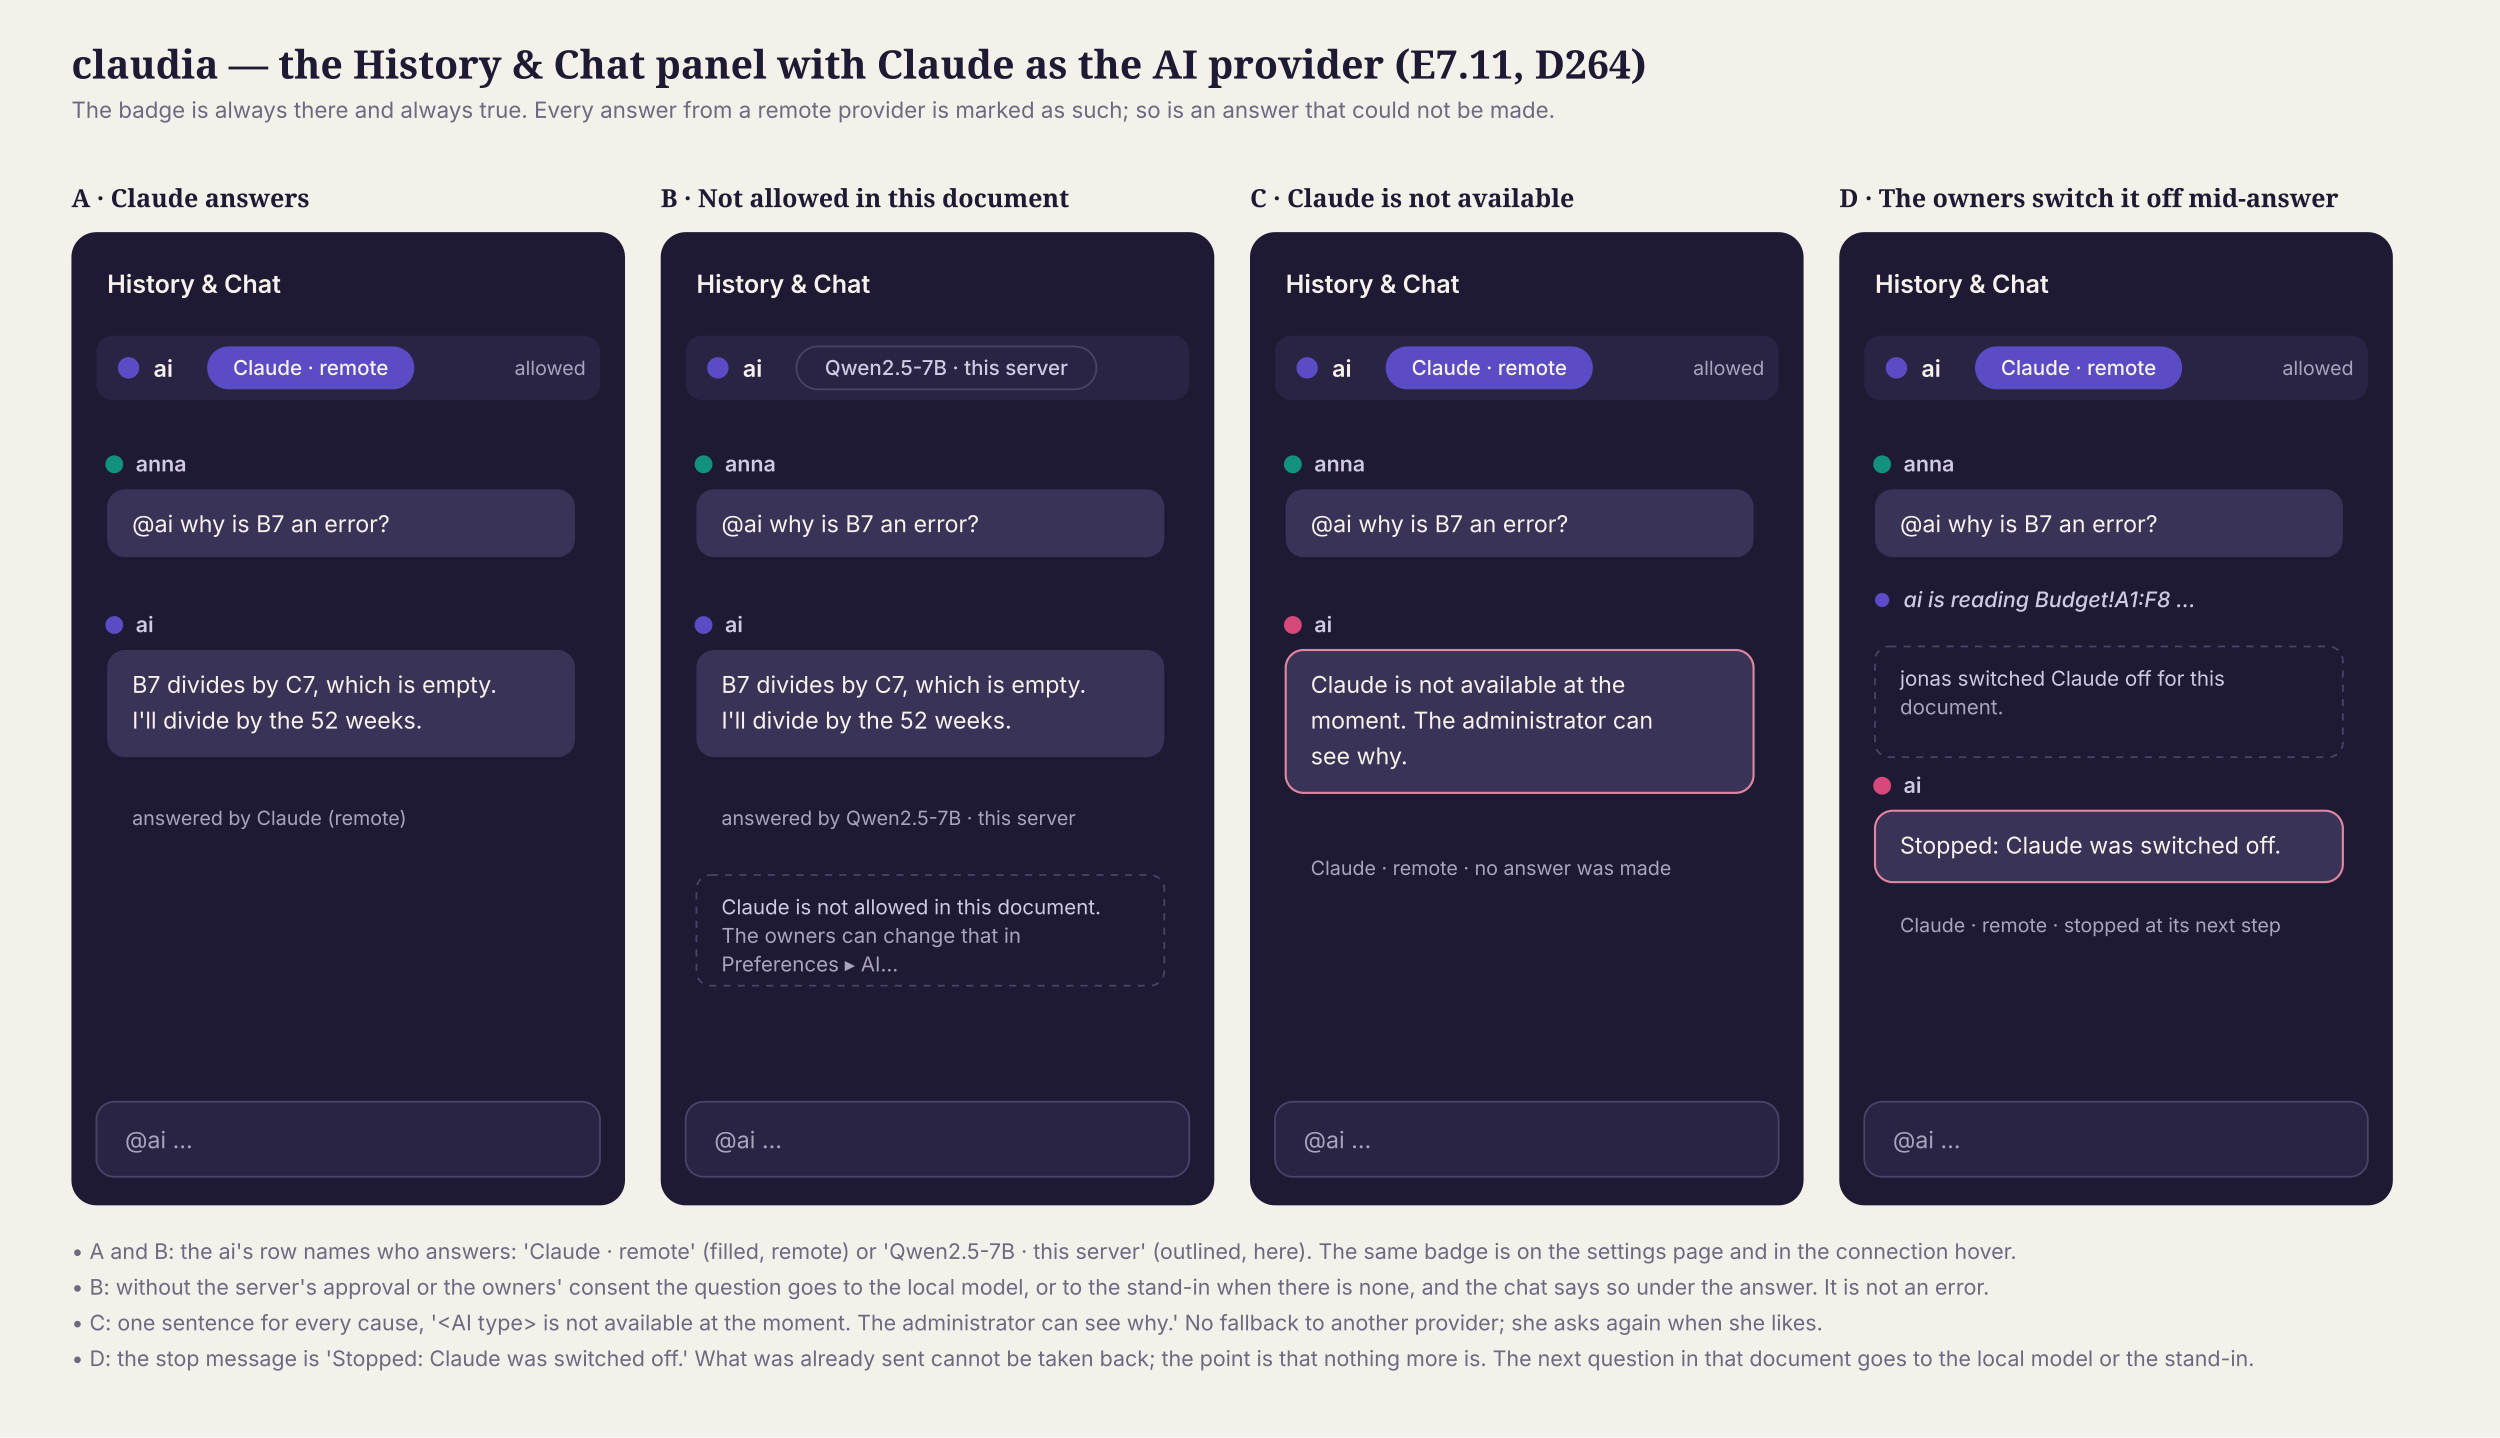
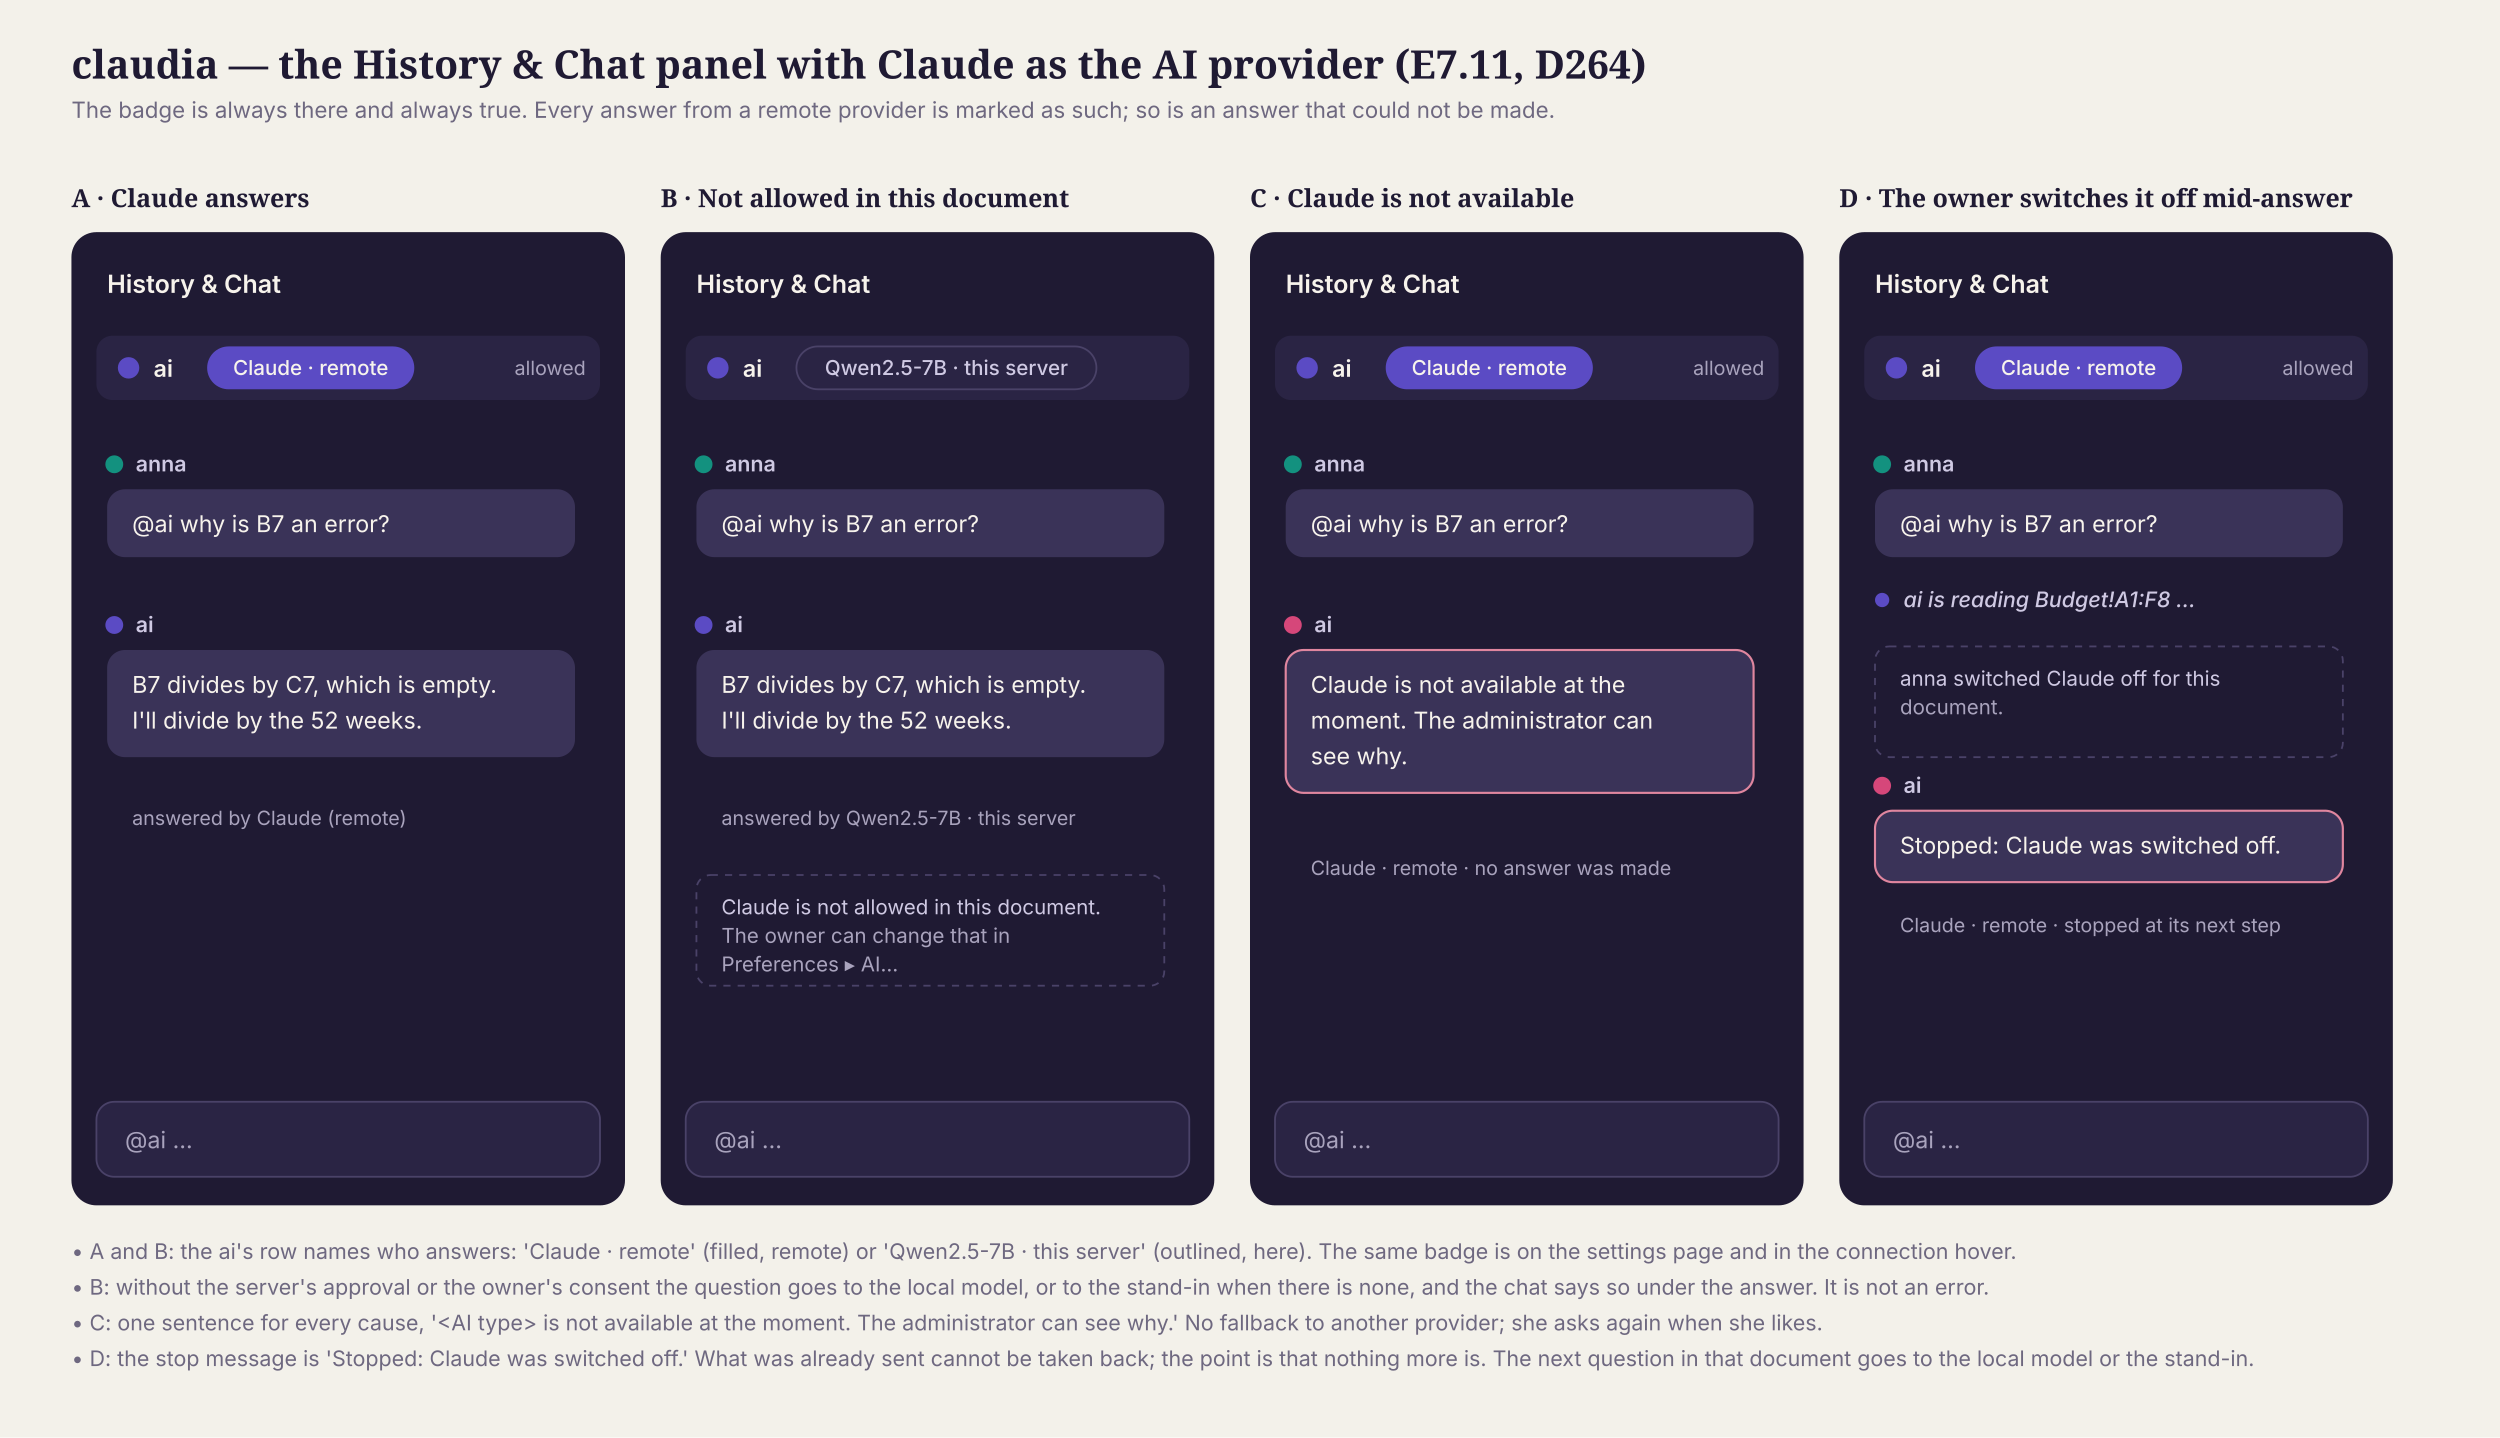
<svg xmlns="http://www.w3.org/2000/svg" viewBox="0 0 1400 805" font-family="Inter, 'Segoe UI', system-ui, sans-serif" role="img" aria-labelledby="t d">
  <rect x="0" y="0" width="1400" height="805" fill="#f3f1ea" />
  <text x="40" y="44" font-size="22" font-weight="600" fill="#1f1a33" text-anchor="start" font-family="Fraunces, Georgia, serif">claudia — the History &amp; Chat panel with Claude as the AI provider (E7.11, D264)</text>
  <text x="40" y="66" font-size="12.5" font-weight="400" fill="#6e6880" text-anchor="start">The badge is always there and always true. Every answer from a remote provider is marked as such; so is an answer that could not be made.</text>
  <text x="40" y="116" font-size="14" font-weight="600" fill="#1f1a33" text-anchor="start" font-family="Fraunces, Georgia, serif">A · Claude answers</text>
  <rect x="40" y="130" width="310" height="545" rx="14" fill="#1f1a33" />
  <text x="60" y="164" font-size="14" font-weight="600" fill="#f7f3ec" text-anchor="start">History &amp; Chat</text>
  <rect x="54" y="188" width="282" height="36" rx="9" fill="#2a2444" />
  <circle cx="72" cy="206" r="6" fill="#5b4bc4" />
  <text x="86" y="211" font-size="13" font-weight="600" fill="#f7f3ec" text-anchor="start">ai</text>
  <rect x="116" y="194" width="116" height="24" rx="12" fill="#5b4bc4" />
  <text x="174" y="210" font-size="11.5" font-weight="500" fill="#f7f3ec" text-anchor="middle">Claude · remote</text>
  <text x="328" y="210" font-size="11" font-weight="400" fill="#a9a3bd" text-anchor="end">allowed</text>
  <circle cx="64" cy="260" r="5" fill="#13917f" />
  <text x="76" y="264" font-size="12" font-weight="600" fill="#cfc9e3" text-anchor="start">anna</text>
  <rect x="60" y="274" width="262" height="38" rx="10" fill="#3a3358" />
  <text x="74" y="298" font-size="13" font-weight="400" fill="#f7f3ec" text-anchor="start">@ai why is B7 an error?</text>
  <circle cx="64" cy="350" r="5" fill="#5b4bc4" />
  <text x="76" y="354" font-size="12" font-weight="600" fill="#cfc9e3" text-anchor="start">ai</text>
  <rect x="60" y="364" width="262" height="60" rx="10" fill="#3a3358" />
  <text x="74" y="388" font-size="13" font-weight="400" fill="#f7f3ec" text-anchor="start">B7 divides by C7, which is empty.</text>
  <text x="74" y="408" font-size="13" font-weight="400" fill="#f7f3ec" text-anchor="start">I'll divide by the 52 weeks.</text>
  <text x="74" y="462" font-size="11" font-weight="400" fill="#a9a3bd" text-anchor="start">answered by Claude (remote)</text>
  <text x="370" y="116" font-size="14" font-weight="600" fill="#1f1a33" text-anchor="start" font-family="Fraunces, Georgia, serif">B · Not allowed in this document</text>
  <rect x="370" y="130" width="310" height="545" rx="14" fill="#1f1a33" />
  <text x="390" y="164" font-size="14" font-weight="600" fill="#f7f3ec" text-anchor="start">History &amp; Chat</text>
  <rect x="384" y="188" width="282" height="36" rx="9" fill="#2a2444" />
  <circle cx="402" cy="206" r="6" fill="#5b4bc4" />
  <text x="416" y="211" font-size="13" font-weight="600" fill="#f7f3ec" text-anchor="start">ai</text>
  <rect x="446" y="194" width="168" height="24" rx="12" fill="none" stroke="#4a4268" stroke-width="1" />
  <text x="530" y="210" font-size="11.5" font-weight="500" fill="#cfc9e3" text-anchor="middle">Qwen2.5-7B · this server</text>
  <circle cx="394" cy="260" r="5" fill="#13917f" />
  <text x="406" y="264" font-size="12" font-weight="600" fill="#cfc9e3" text-anchor="start">anna</text>
  <rect x="390" y="274" width="262" height="38" rx="10" fill="#3a3358" />
  <text x="404" y="298" font-size="13" font-weight="400" fill="#f7f3ec" text-anchor="start">@ai why is B7 an error?</text>
  <circle cx="394" cy="350" r="5" fill="#5b4bc4" />
  <text x="406" y="354" font-size="12" font-weight="600" fill="#cfc9e3" text-anchor="start">ai</text>
  <rect x="390" y="364" width="262" height="60" rx="10" fill="#3a3358" />
  <text x="404" y="388" font-size="13" font-weight="400" fill="#f7f3ec" text-anchor="start">B7 divides by C7, which is empty.</text>
  <text x="404" y="408" font-size="13" font-weight="400" fill="#f7f3ec" text-anchor="start">I'll divide by the 52 weeks.</text>
  <text x="404" y="462" font-size="11" font-weight="400" fill="#a9a3bd" text-anchor="start">answered by Qwen2.5-7B · this server</text>
  <rect x="390" y="490" width="262" height="62" rx="8" fill="none" stroke="#4a4268" stroke-width="1" stroke-dasharray="4 4" />
  <text x="404" y="512" font-size="11.5" font-weight="400" fill="#cfc9e3" text-anchor="start">Claude is not allowed in this document.</text>
-   <text x="404" y="528" font-size="11.5" font-weight="400" fill="#a9a3bd" text-anchor="start">The owners can change that in</text>
+   <text x="404" y="528" font-size="11.5" font-weight="400" fill="#a9a3bd" text-anchor="start">The owner can change that in</text>
  <text x="404" y="544" font-size="11.5" font-weight="400" fill="#a9a3bd" text-anchor="start">Preferences ▸ AI…</text>
  <text x="700" y="116" font-size="14" font-weight="600" fill="#1f1a33" text-anchor="start" font-family="Fraunces, Georgia, serif">C · Claude is not available</text>
  <rect x="700" y="130" width="310" height="545" rx="14" fill="#1f1a33" />
  <text x="720" y="164" font-size="14" font-weight="600" fill="#f7f3ec" text-anchor="start">History &amp; Chat</text>
  <rect x="714" y="188" width="282" height="36" rx="9" fill="#2a2444" />
  <circle cx="732" cy="206" r="6" fill="#5b4bc4" />
  <text x="746" y="211" font-size="13" font-weight="600" fill="#f7f3ec" text-anchor="start">ai</text>
  <rect x="776" y="194" width="116" height="24" rx="12" fill="#5b4bc4" />
  <text x="834" y="210" font-size="11.5" font-weight="500" fill="#f7f3ec" text-anchor="middle">Claude · remote</text>
  <text x="988" y="210" font-size="11" font-weight="400" fill="#a9a3bd" text-anchor="end">allowed</text>
  <circle cx="724" cy="260" r="5" fill="#13917f" />
  <text x="736" y="264" font-size="12" font-weight="600" fill="#cfc9e3" text-anchor="start">anna</text>
  <rect x="720" y="274" width="262" height="38" rx="10" fill="#3a3358" />
  <text x="734" y="298" font-size="13" font-weight="400" fill="#f7f3ec" text-anchor="start">@ai why is B7 an error?</text>
  <circle cx="724" cy="350" r="5" fill="#d6477a" />
  <text x="736" y="354" font-size="12" font-weight="600" fill="#cfc9e3" text-anchor="start">ai</text>
  <rect x="720" y="364" width="262" height="80" rx="10" fill="#3a3358" stroke="#e0869f" stroke-width="1.2" />
  <text x="734" y="388" font-size="13" font-weight="400" fill="#f7f3ec" text-anchor="start">Claude is not available at the</text>
  <text x="734" y="408" font-size="13" font-weight="400" fill="#f7f3ec" text-anchor="start">moment. The administrator can</text>
  <text x="734" y="428" font-size="13" font-weight="400" fill="#f7f3ec" text-anchor="start">see why.</text>
  <text x="734" y="490" font-size="11" font-weight="400" fill="#a9a3bd" text-anchor="start">Claude · remote · no answer was made</text>
-   <text x="1030" y="116" font-size="14" font-weight="600" fill="#1f1a33" text-anchor="start" font-family="Fraunces, Georgia, serif">D · The owners switch it off mid-answer</text>
+   <text x="1030" y="116" font-size="14" font-weight="600" fill="#1f1a33" text-anchor="start" font-family="Fraunces, Georgia, serif">D · The owner switches it off mid-answer</text>
  <rect x="1030" y="130" width="310" height="545" rx="14" fill="#1f1a33" />
  <text x="1050" y="164" font-size="14" font-weight="600" fill="#f7f3ec" text-anchor="start">History &amp; Chat</text>
  <rect x="1044" y="188" width="282" height="36" rx="9" fill="#2a2444" />
  <circle cx="1062" cy="206" r="6" fill="#5b4bc4" />
  <text x="1076" y="211" font-size="13" font-weight="600" fill="#f7f3ec" text-anchor="start">ai</text>
  <rect x="1106" y="194" width="116" height="24" rx="12" fill="#5b4bc4" />
  <text x="1164" y="210" font-size="11.5" font-weight="500" fill="#f7f3ec" text-anchor="middle">Claude · remote</text>
  <text x="1318" y="210" font-size="11" font-weight="400" fill="#a9a3bd" text-anchor="end">allowed</text>
  <circle cx="1054" cy="260" r="5" fill="#13917f" />
  <text x="1066" y="264" font-size="12" font-weight="600" fill="#cfc9e3" text-anchor="start">anna</text>
  <rect x="1050" y="274" width="262" height="38" rx="10" fill="#3a3358" />
  <text x="1064" y="298" font-size="13" font-weight="400" fill="#f7f3ec" text-anchor="start">@ai why is B7 an error?</text>
  <circle cx="1054" cy="336" r="4" fill="#5b4bc4" />
  <text x="1066" y="340" font-size="12" font-weight="500" fill="#cfc9e3" text-anchor="start" font-style="italic">ai is reading Budget!A1:F8 …</text>
  <rect x="1050" y="362" width="262" height="62" rx="8" fill="none" stroke="#4a4268" stroke-width="1" stroke-dasharray="4 4" />
-   <text x="1064" y="384" font-size="11.5" font-weight="400" fill="#cfc9e3" text-anchor="start">jonas switched Claude off for this</text>
+   <text x="1064" y="384" font-size="11.5" font-weight="400" fill="#cfc9e3" text-anchor="start">anna switched Claude off for this</text>
  <text x="1064" y="400" font-size="11.5" font-weight="400" fill="#a9a3bd" text-anchor="start">document.</text>
  <circle cx="1054" cy="440" r="5" fill="#d6477a" />
  <text x="1066" y="444" font-size="12" font-weight="600" fill="#cfc9e3" text-anchor="start">ai</text>
  <rect x="1050" y="454" width="262" height="40" rx="10" fill="#3a3358" stroke="#e0869f" stroke-width="1.2" />
  <text x="1064" y="478" font-size="13" font-weight="400" fill="#f7f3ec" text-anchor="start">Stopped: Claude was switched off.</text>
  <text x="1064" y="522" font-size="11" font-weight="400" fill="#a9a3bd" text-anchor="start">Claude · remote · stopped at its next step</text>
  <rect x="54" y="617" width="282" height="42" rx="10" fill="#2a2444" stroke="#4a4268" stroke-width="1" />
  <text x="70" y="643" font-size="13" font-weight="400" fill="#a9a3bd" text-anchor="start">@ai …</text>
  <rect x="384" y="617" width="282" height="42" rx="10" fill="#2a2444" stroke="#4a4268" stroke-width="1" />
  <text x="400" y="643" font-size="13" font-weight="400" fill="#a9a3bd" text-anchor="start">@ai …</text>
  <rect x="714" y="617" width="282" height="42" rx="10" fill="#2a2444" stroke="#4a4268" stroke-width="1" />
  <text x="730" y="643" font-size="13" font-weight="400" fill="#a9a3bd" text-anchor="start">@ai …</text>
  <rect x="1044" y="617" width="282" height="42" rx="10" fill="#2a2444" stroke="#4a4268" stroke-width="1" />
  <text x="1060" y="643" font-size="13" font-weight="400" fill="#a9a3bd" text-anchor="start">@ai …</text>
  <text x="40" y="705" font-size="12" font-weight="400" fill="#6e6880" text-anchor="start">• A and B: the ai's row names who answers: 'Claude · remote' (filled, remote) or 'Qwen2.5-7B · this server' (outlined, here). The same badge is on the settings page and in the connection hover.</text>
-   <text x="40" y="725" font-size="12" font-weight="400" fill="#6e6880" text-anchor="start">• B: without the server's approval or the owners' consent the question goes to the local model, or to the stand-in when there is none, and the chat says so under the answer. It is not an error.</text>
+   <text x="40" y="725" font-size="12" font-weight="400" fill="#6e6880" text-anchor="start">• B: without the server's approval or the owner's consent the question goes to the local model, or to the stand-in when there is none, and the chat says so under the answer. It is not an error.</text>
  <text x="40" y="745" font-size="12" font-weight="400" fill="#6e6880" text-anchor="start">• C: one sentence for every cause, '&lt;AI type&gt; is not available at the moment. The administrator can see why.' No fallback to another provider; she asks again when she likes.</text>
  <text x="40" y="765" font-size="12" font-weight="400" fill="#6e6880" text-anchor="start">• D: the stop message is 'Stopped: Claude was switched off.' What was already sent cannot be taken back; the point is that nothing more is. The next question in that document goes to the local model or the stand-in.</text>
</svg>
